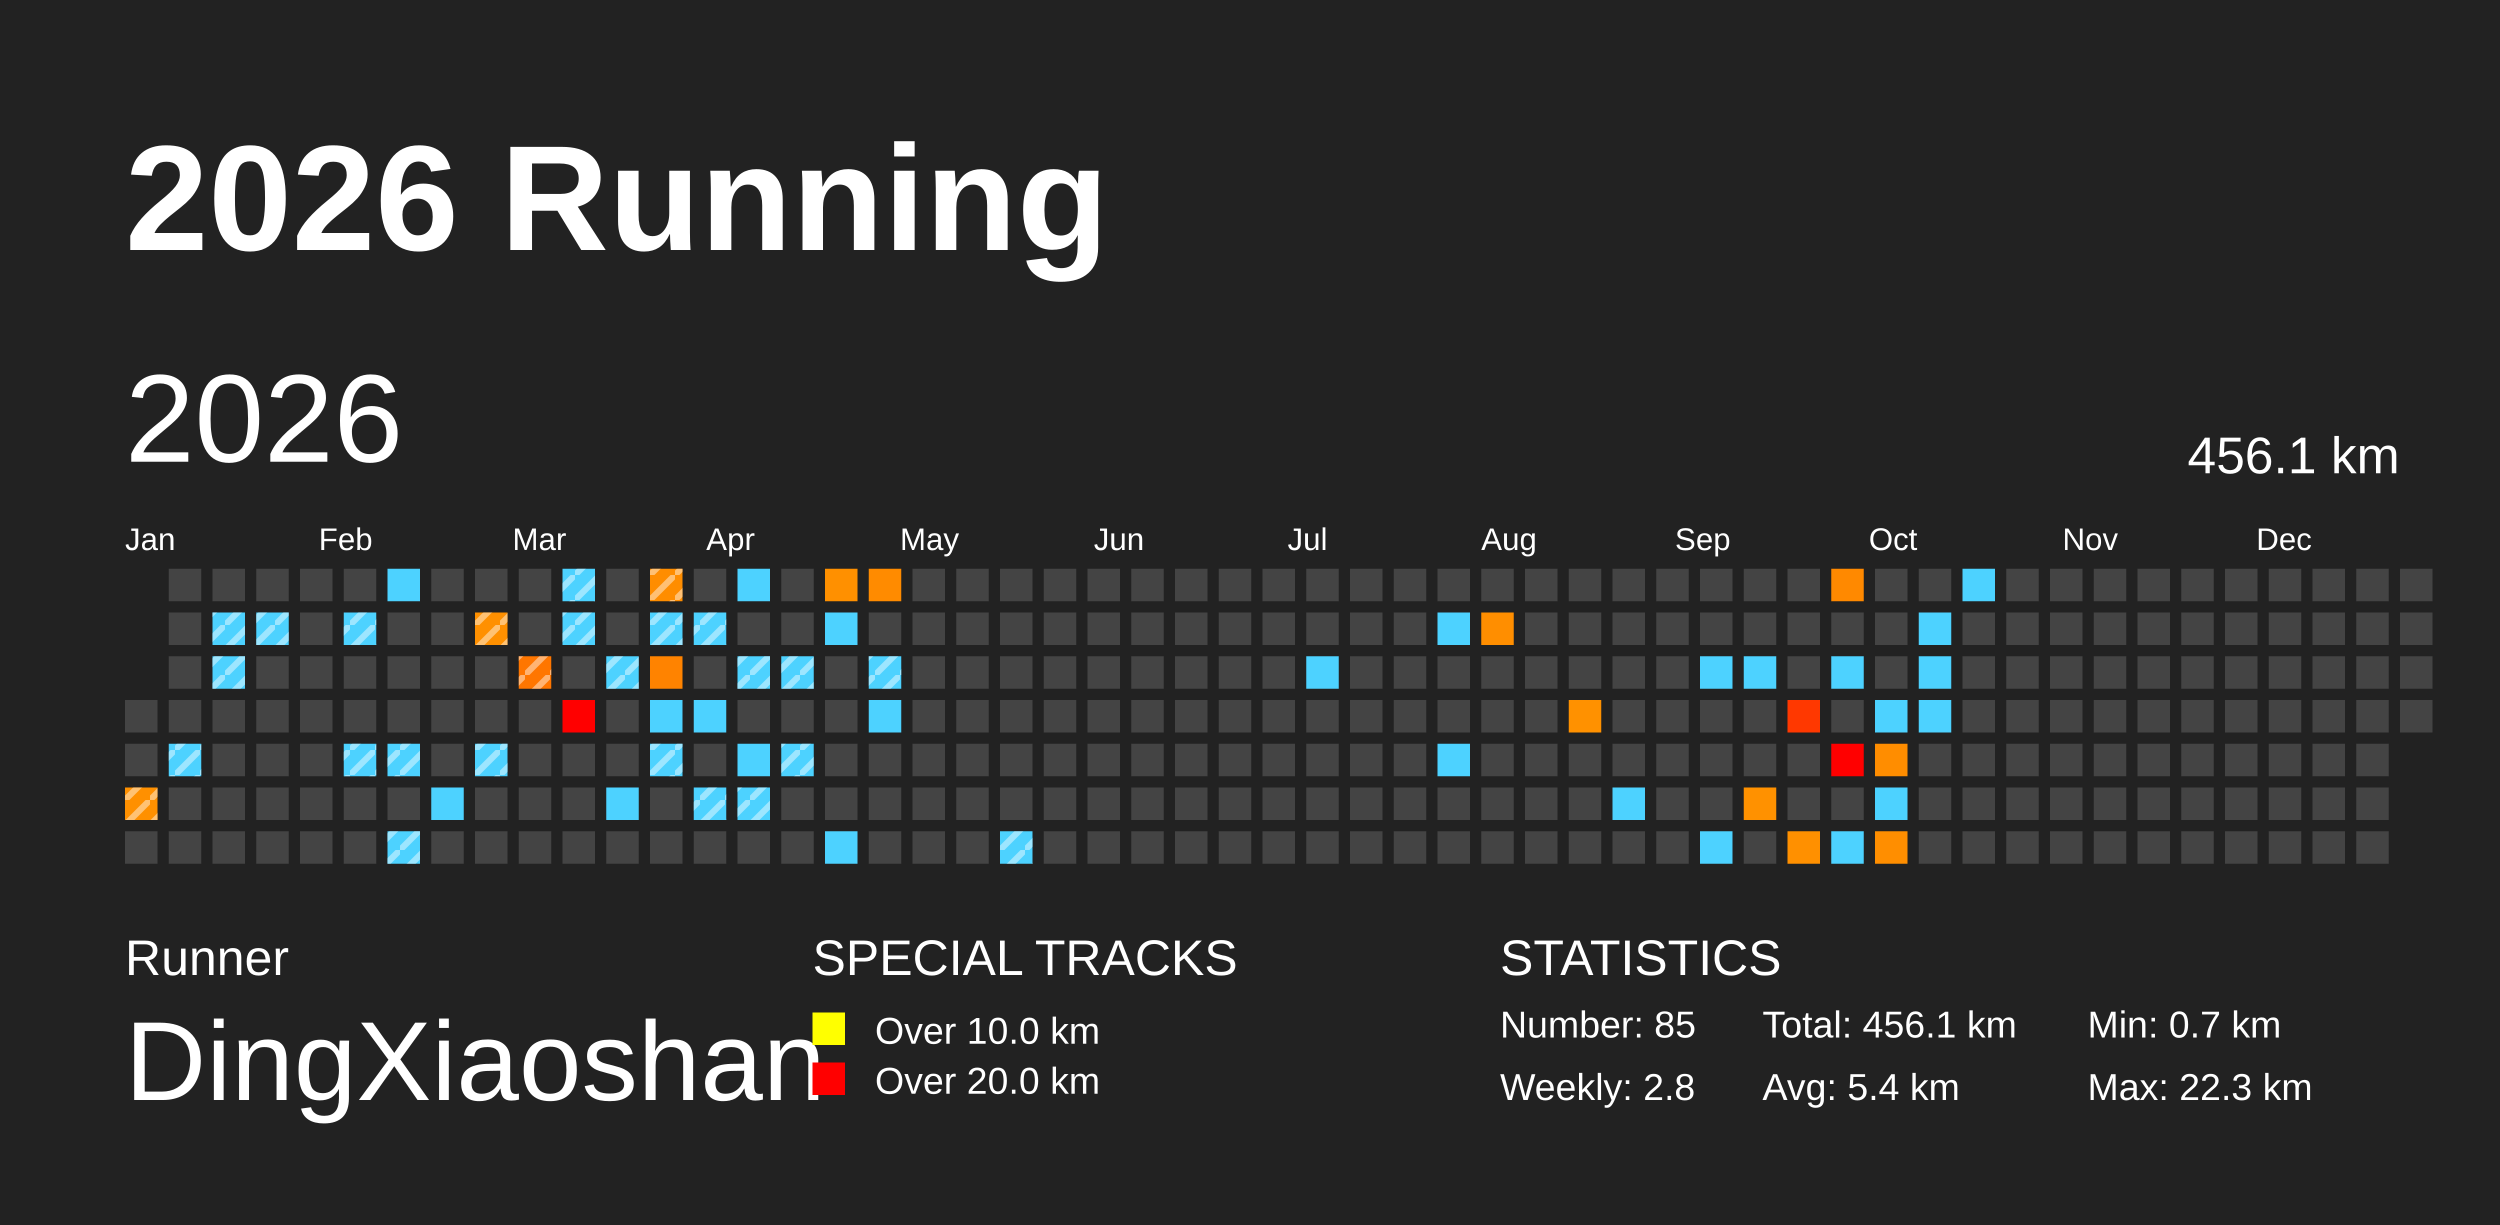
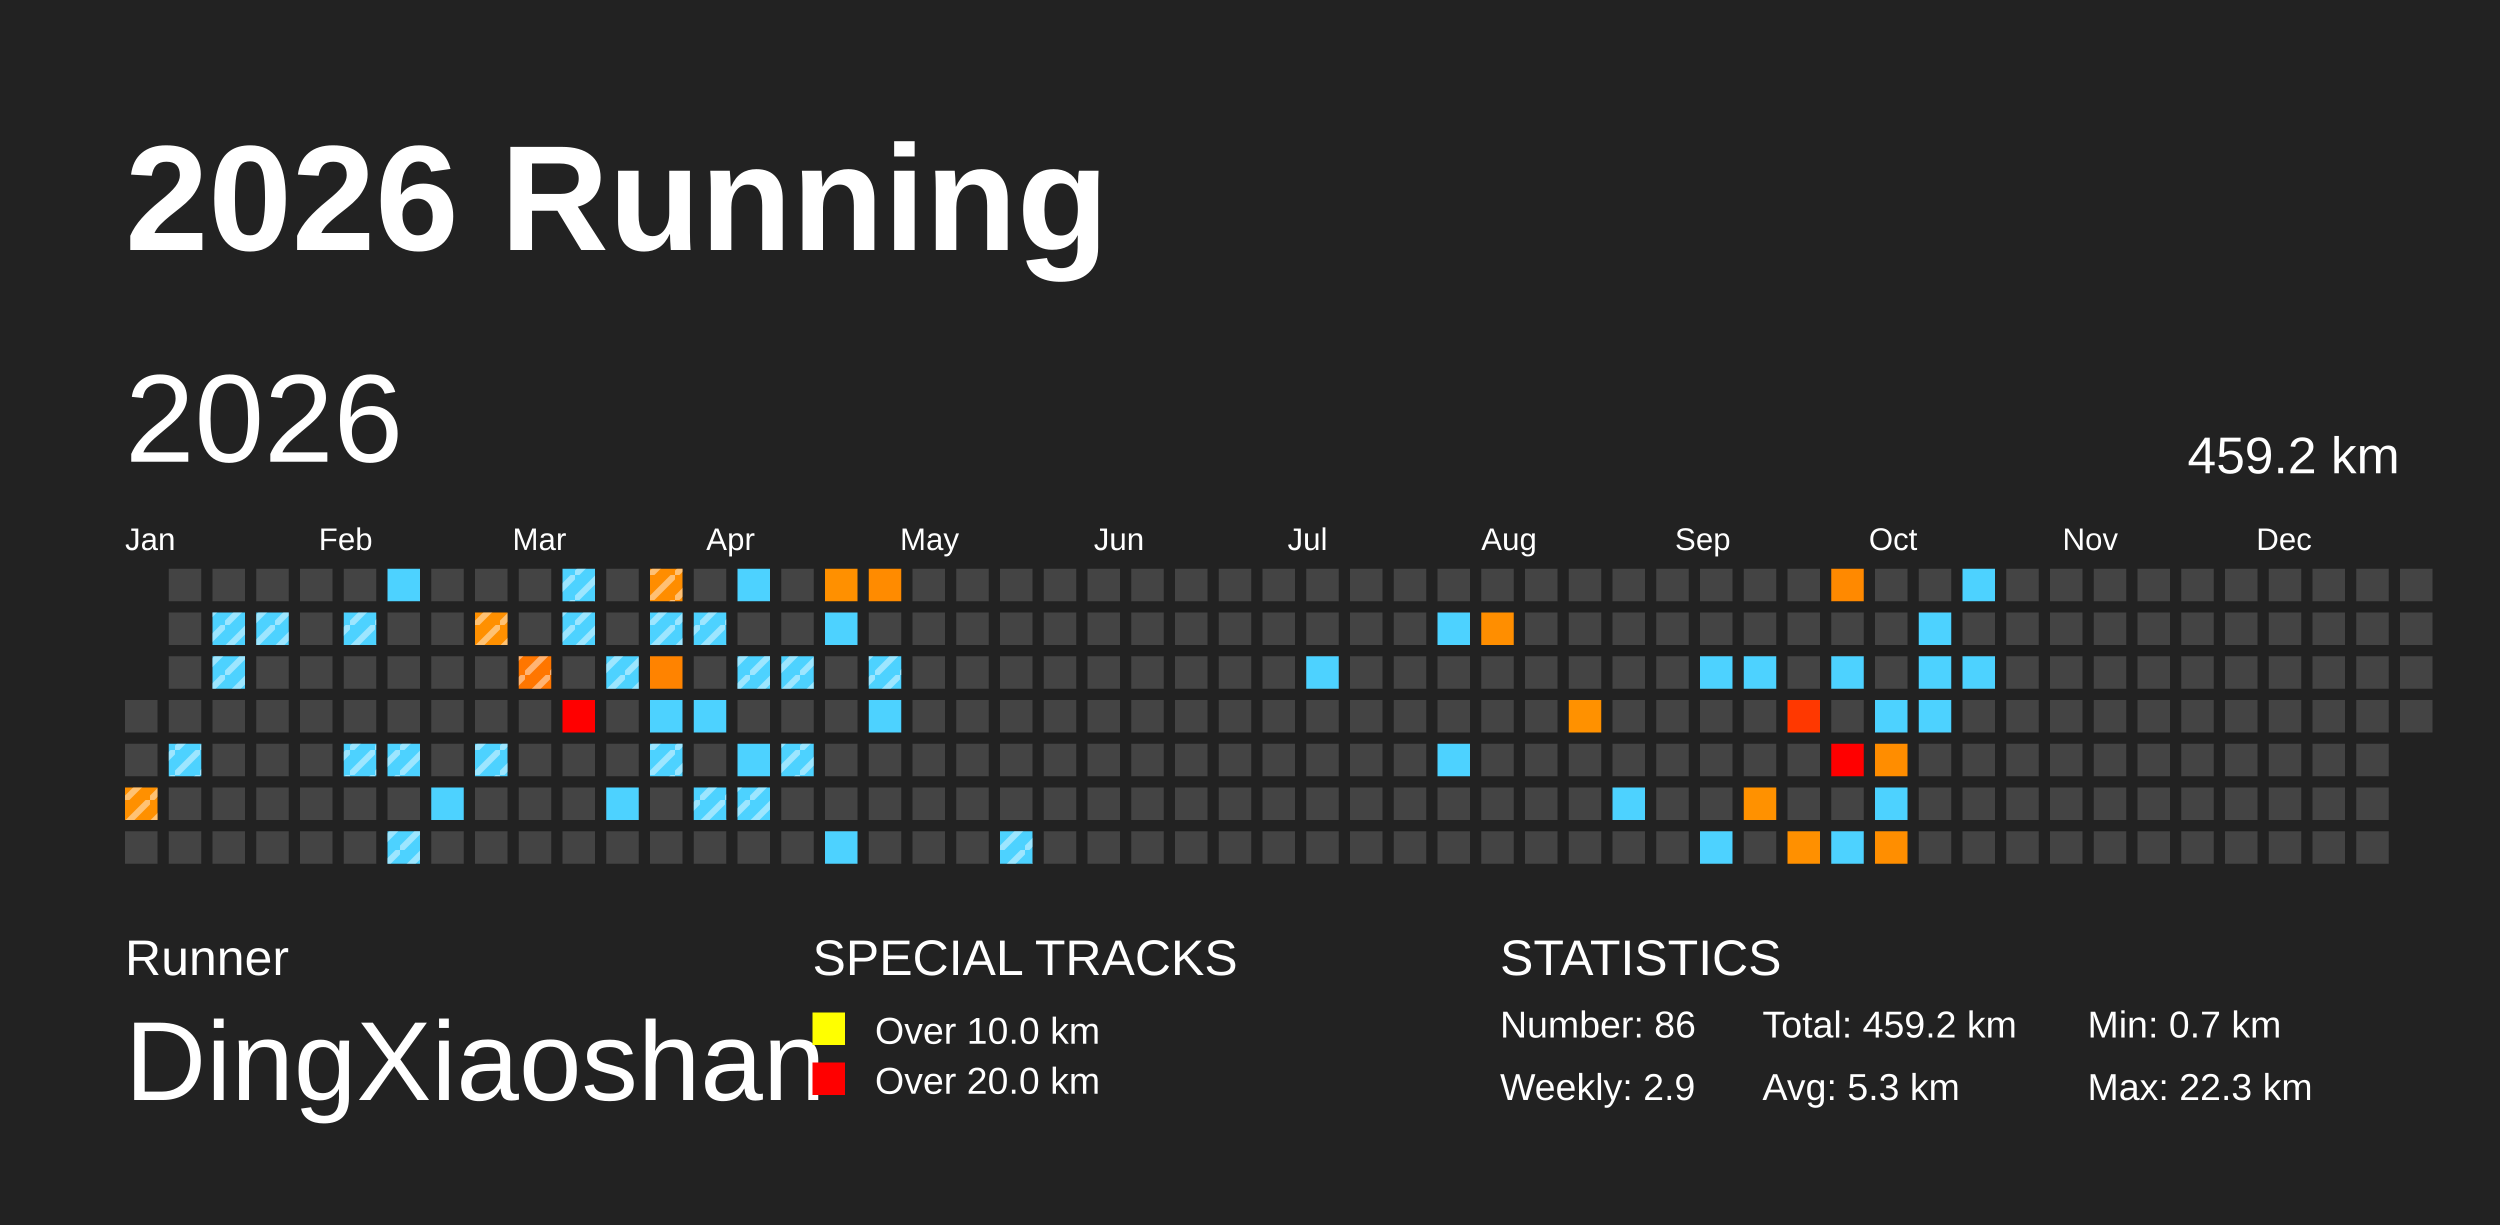
<svg xmlns="http://www.w3.org/2000/svg" baseProfile="full" height="98mm" version="1.1" viewBox="0,0,200,98" width="200mm">
  <defs>
    <pattern height="2" id="indoor-stripe" patternUnits="userSpaceOnUse" width="2">
      <line stroke="white" stroke-opacity="0.45" stroke-width="0.5" x1="0" x2="2" y1="2" y2="0" />
    </pattern>
  </defs>
  <rect fill="#222222" height="98" width="200" x="0" y="0" />
  <text fill="#FFFFFF" style="font-size:12px; font-family:Arial; font-weight:bold;" x="10" y="20">2026 Running</text>
  <text fill="#FFFFFF" style="font-size:4px; font-family:Arial" x="10" y="78">Runner</text>
  <text fill="#FFFFFF" style="font-size:9px; font-family:Arial" x="10" y="88">DingXiaoshan</text>
  <text fill="#FFFFFF" style="font-size:4px; font-family:Arial" x="65" y="78">SPECIAL TRACKS</text>
  <rect fill="yellow" height="2.6" width="2.6" x="65" y="81" />
  <text fill="#FFFFFF" style="font-size:3px; font-family:Arial" x="70" y="83.5">Over 10.0 km</text>
  <rect fill="red" height="2.6" width="2.6" x="65" y="85" />
  <text fill="#FFFFFF" style="font-size:3px; font-family:Arial" x="70" y="87.5">Over 20.0 km</text>
  <text fill="#FFFFFF" style="font-size:4px; font-family:Arial" x="120" y="78">STATISTICS</text>
-   <text fill="#FFFFFF" style="font-size:3px; font-family:Arial" x="120" y="83">Number: 85</text>
-   <text fill="#FFFFFF" style="font-size:3px; font-family:Arial" x="120" y="88">Weekly: 2.8</text>
-   <text fill="#FFFFFF" style="font-size:3px; font-family:Arial" x="141" y="83">Total: 456.1 km</text>
-   <text fill="#FFFFFF" style="font-size:3px; font-family:Arial" x="141" y="88">Avg: 5.4 km</text>
+   <text fill="#FFFFFF" style="font-size:3px; font-family:Arial" x="120" y="83">Number: 86</text>
+   <text fill="#FFFFFF" style="font-size:3px; font-family:Arial" x="120" y="88">Weekly: 2.9</text>
+   <text fill="#FFFFFF" style="font-size:3px; font-family:Arial" x="141" y="83">Total: 459.2 km</text>
+   <text fill="#FFFFFF" style="font-size:3px; font-family:Arial" x="141" y="88">Avg: 5.3 km</text>
  <text fill="#FFFFFF" style="font-size:3px; font-family:Arial" x="167" y="83">Min: 0.7 km</text>
  <text fill="#FFFFFF" style="font-size:3px; font-family:Arial" x="167" y="88">Max: 22.3 km</text>
  <text dominant-baseline="hanging" fill="#FFFFFF" style="font-size:10.0px; font-family:Arial;" x="10" y="30">2026</text>
-   <text dominant-baseline="hanging" fill="#FFFFFF" style="font-size:4.125px; font-family:Arial;" x="175" y="35">456.1 km</text>
+   <text dominant-baseline="hanging" fill="#FFFFFF" style="font-size:4.125px; font-family:Arial;" x="175" y="35">459.2 km</text>
  <text fill="#FFFFFF" style="font-size:2.5px; font-family:Arial" x="10.0" y="44">Jan</text>
  <text fill="#FFFFFF" style="font-size:2.5px; font-family:Arial" x="25.5" y="44">Feb</text>
  <text fill="#FFFFFF" style="font-size:2.5px; font-family:Arial" x="41.0" y="44">Mar</text>
  <text fill="#FFFFFF" style="font-size:2.5px; font-family:Arial" x="56.5" y="44">Apr</text>
  <text fill="#FFFFFF" style="font-size:2.5px; font-family:Arial" x="72.0" y="44">May</text>
  <text fill="#FFFFFF" style="font-size:2.5px; font-family:Arial" x="87.5" y="44">Jun</text>
  <text fill="#FFFFFF" style="font-size:2.5px; font-family:Arial" x="103.0" y="44">Jul</text>
  <text fill="#FFFFFF" style="font-size:2.5px; font-family:Arial" x="118.5" y="44">Aug</text>
  <text fill="#FFFFFF" style="font-size:2.5px; font-family:Arial" x="134.0" y="44">Sep</text>
  <text fill="#FFFFFF" style="font-size:2.5px; font-family:Arial" x="149.5" y="44">Oct</text>
  <text fill="#FFFFFF" style="font-size:2.5px; font-family:Arial" x="165.0" y="44">Nov</text>
  <text fill="#FFFFFF" style="font-size:2.5px; font-family:Arial" x="180.5" y="44">Dec</text>
  <rect fill="#444444" height="2.6" width="2.6" x="10.0" y="56.0" />
  <rect fill="#444444" height="2.6" width="2.6" x="10.0" y="59.5" />
  <rect fill="#ff9000" height="2.6" width="2.6" x="10.0" y="63.0" />
  <rect fill="url(#indoor-stripe)" height="2.6" style="pointer-events: none;" width="2.6" x="10.0" y="63.0" />
  <rect fill="#444444" height="2.6" width="2.6" x="10.0" y="66.5" />
  <rect fill="#444444" height="2.6" width="2.6" x="13.5" y="45.5" />
  <rect fill="#444444" height="2.6" width="2.6" x="13.5" y="49.0" />
  <rect fill="#444444" height="2.6" width="2.6" x="13.5" y="52.5" />
  <rect fill="#444444" height="2.6" width="2.6" x="13.5" y="56.0" />
  <rect fill="#4dd2ff" height="2.6" width="2.6" x="13.5" y="59.5" />
  <rect fill="url(#indoor-stripe)" height="2.6" style="pointer-events: none;" width="2.6" x="13.5" y="59.5" />
  <rect fill="#444444" height="2.6" width="2.6" x="13.5" y="63.0" />
  <rect fill="#444444" height="2.6" width="2.6" x="13.5" y="66.5" />
  <rect fill="#444444" height="2.6" width="2.6" x="17.0" y="45.5" />
  <rect fill="#4dd2ff" height="2.6" width="2.6" x="17.0" y="49.0" />
  <rect fill="url(#indoor-stripe)" height="2.6" style="pointer-events: none;" width="2.6" x="17.0" y="49.0" />
  <rect fill="#4dd2ff" height="2.6" width="2.6" x="17.0" y="52.5" />
  <rect fill="url(#indoor-stripe)" height="2.6" style="pointer-events: none;" width="2.6" x="17.0" y="52.5" />
  <rect fill="#444444" height="2.6" width="2.6" x="17.0" y="56.0" />
  <rect fill="#444444" height="2.6" width="2.6" x="17.0" y="59.5" />
  <rect fill="#444444" height="2.6" width="2.6" x="17.0" y="63.0" />
  <rect fill="#444444" height="2.6" width="2.6" x="17.0" y="66.5" />
  <rect fill="#444444" height="2.6" width="2.6" x="20.5" y="45.5" />
  <rect fill="#4dd2ff" height="2.6" width="2.6" x="20.5" y="49.0" />
  <rect fill="url(#indoor-stripe)" height="2.6" style="pointer-events: none;" width="2.6" x="20.5" y="49.0" />
  <rect fill="#444444" height="2.6" width="2.6" x="20.5" y="52.5" />
  <rect fill="#444444" height="2.6" width="2.6" x="20.5" y="56.0" />
  <rect fill="#444444" height="2.6" width="2.6" x="20.5" y="59.5" />
  <rect fill="#444444" height="2.6" width="2.6" x="20.5" y="63.0" />
  <rect fill="#444444" height="2.6" width="2.6" x="20.5" y="66.5" />
  <rect fill="#444444" height="2.6" width="2.6" x="24.0" y="45.5" />
  <rect fill="#444444" height="2.6" width="2.6" x="24.0" y="49.0" />
  <rect fill="#444444" height="2.6" width="2.6" x="24.0" y="52.5" />
  <rect fill="#444444" height="2.6" width="2.6" x="24.0" y="56.0" />
  <rect fill="#444444" height="2.6" width="2.6" x="24.0" y="59.5" />
  <rect fill="#444444" height="2.6" width="2.6" x="24.0" y="63.0" />
  <rect fill="#444444" height="2.6" width="2.6" x="24.0" y="66.5" />
  <rect fill="#444444" height="2.6" width="2.6" x="27.5" y="45.5" />
  <rect fill="#4dd2ff" height="2.6" width="2.6" x="27.5" y="49.0" />
  <rect fill="url(#indoor-stripe)" height="2.6" style="pointer-events: none;" width="2.6" x="27.5" y="49.0" />
  <rect fill="#444444" height="2.6" width="2.6" x="27.5" y="52.5" />
  <rect fill="#444444" height="2.6" width="2.6" x="27.5" y="56.0" />
  <rect fill="#4dd2ff" height="2.6" width="2.6" x="27.5" y="59.5" />
  <rect fill="url(#indoor-stripe)" height="2.6" style="pointer-events: none;" width="2.6" x="27.5" y="59.5" />
  <rect fill="#444444" height="2.6" width="2.6" x="27.5" y="63.0" />
  <rect fill="#444444" height="2.6" width="2.6" x="27.5" y="66.5" />
  <rect fill="#4dd2ff" height="2.6" width="2.6" x="31.0" y="45.5" />
  <rect fill="#444444" height="2.6" width="2.6" x="31.0" y="49.0" />
  <rect fill="#444444" height="2.6" width="2.6" x="31.0" y="52.5" />
  <rect fill="#444444" height="2.6" width="2.6" x="31.0" y="56.0" />
  <rect fill="#4dd2ff" height="2.6" width="2.6" x="31.0" y="59.5" />
  <rect fill="url(#indoor-stripe)" height="2.6" style="pointer-events: none;" width="2.6" x="31.0" y="59.5" />
  <rect fill="#444444" height="2.6" width="2.6" x="31.0" y="63.0" />
  <rect fill="#4dd2ff" height="2.6" width="2.6" x="31.0" y="66.5" />
  <rect fill="url(#indoor-stripe)" height="2.6" style="pointer-events: none;" width="2.6" x="31.0" y="66.5" />
  <rect fill="#444444" height="2.6" width="2.6" x="34.5" y="45.5" />
  <rect fill="#444444" height="2.6" width="2.6" x="34.5" y="49.0" />
  <rect fill="#444444" height="2.6" width="2.6" x="34.5" y="52.5" />
  <rect fill="#444444" height="2.6" width="2.6" x="34.5" y="56.0" />
  <rect fill="#444444" height="2.6" width="2.6" x="34.5" y="59.5" />
  <rect fill="#4dd2ff" height="2.6" width="2.6" x="34.5" y="63.0" />
  <rect fill="#444444" height="2.6" width="2.6" x="34.5" y="66.5" />
  <rect fill="#444444" height="2.6" width="2.6" x="38.0" y="45.5" />
  <rect fill="#ff9000" height="2.6" width="2.6" x="38.0" y="49.0" />
  <rect fill="url(#indoor-stripe)" height="2.6" style="pointer-events: none;" width="2.6" x="38.0" y="49.0" />
  <rect fill="#444444" height="2.6" width="2.6" x="38.0" y="52.5" />
  <rect fill="#444444" height="2.6" width="2.6" x="38.0" y="56.0" />
  <rect fill="#4dd2ff" height="2.6" width="2.6" x="38.0" y="59.5" />
  <rect fill="url(#indoor-stripe)" height="2.6" style="pointer-events: none;" width="2.6" x="38.0" y="59.5" />
  <rect fill="#444444" height="2.6" width="2.6" x="38.0" y="63.0" />
  <rect fill="#444444" height="2.6" width="2.6" x="38.0" y="66.5" />
  <rect fill="#444444" height="2.6" width="2.6" x="41.5" y="45.5" />
  <rect fill="#444444" height="2.6" width="2.6" x="41.5" y="49.0" />
  <rect fill="#ff7600" height="2.6" width="2.6" x="41.5" y="52.5" />
  <rect fill="url(#indoor-stripe)" height="2.6" style="pointer-events: none;" width="2.6" x="41.5" y="52.5" />
  <rect fill="#444444" height="2.6" width="2.6" x="41.5" y="56.0" />
  <rect fill="#444444" height="2.6" width="2.6" x="41.5" y="59.5" />
  <rect fill="#444444" height="2.6" width="2.6" x="41.5" y="63.0" />
  <rect fill="#444444" height="2.6" width="2.6" x="41.5" y="66.5" />
  <rect fill="#4dd2ff" height="2.6" width="2.6" x="45.0" y="45.5" />
  <rect fill="url(#indoor-stripe)" height="2.6" style="pointer-events: none;" width="2.6" x="45.0" y="45.5" />
  <rect fill="#4dd2ff" height="2.6" width="2.6" x="45.0" y="49.0" />
  <rect fill="url(#indoor-stripe)" height="2.6" style="pointer-events: none;" width="2.6" x="45.0" y="49.0" />
  <rect fill="#444444" height="2.6" width="2.6" x="45.0" y="52.5" />
  <rect fill="red" height="2.6" width="2.6" x="45.0" y="56.0" />
  <rect fill="#444444" height="2.6" width="2.6" x="45.0" y="59.5" />
  <rect fill="#444444" height="2.6" width="2.6" x="45.0" y="63.0" />
  <rect fill="#444444" height="2.6" width="2.6" x="45.0" y="66.5" />
  <rect fill="#444444" height="2.6" width="2.6" x="48.5" y="45.5" />
  <rect fill="#444444" height="2.6" width="2.6" x="48.5" y="49.0" />
  <rect fill="#4dd2ff" height="2.6" width="2.6" x="48.5" y="52.5" />
  <rect fill="url(#indoor-stripe)" height="2.6" style="pointer-events: none;" width="2.6" x="48.5" y="52.5" />
  <rect fill="#444444" height="2.6" width="2.6" x="48.5" y="56.0" />
  <rect fill="#444444" height="2.6" width="2.6" x="48.5" y="59.5" />
  <rect fill="#4dd2ff" height="2.6" width="2.6" x="48.5" y="63.0" />
  <rect fill="#444444" height="2.6" width="2.6" x="48.5" y="66.5" />
  <rect fill="#ff8d00" height="2.6" width="2.6" x="52.0" y="45.5" />
  <rect fill="url(#indoor-stripe)" height="2.6" style="pointer-events: none;" width="2.6" x="52.0" y="45.5" />
  <rect fill="#4dd2ff" height="2.6" width="2.6" x="52.0" y="49.0" />
  <rect fill="url(#indoor-stripe)" height="2.6" style="pointer-events: none;" width="2.6" x="52.0" y="49.0" />
  <rect fill="#ff8300" height="2.6" width="2.6" x="52.0" y="52.5" />
  <rect fill="#4dd2ff" height="2.6" width="2.6" x="52.0" y="56.0" />
  <rect fill="#4dd2ff" height="2.6" width="2.6" x="52.0" y="59.5" />
  <rect fill="url(#indoor-stripe)" height="2.6" style="pointer-events: none;" width="2.6" x="52.0" y="59.5" />
  <rect fill="#444444" height="2.6" width="2.6" x="52.0" y="63.0" />
  <rect fill="#444444" height="2.6" width="2.6" x="52.0" y="66.5" />
  <rect fill="#444444" height="2.6" width="2.6" x="55.5" y="45.5" />
  <rect fill="#4dd2ff" height="2.6" width="2.6" x="55.5" y="49.0" />
  <rect fill="url(#indoor-stripe)" height="2.6" style="pointer-events: none;" width="2.6" x="55.5" y="49.0" />
  <rect fill="#444444" height="2.6" width="2.6" x="55.5" y="52.5" />
  <rect fill="#4dd2ff" height="2.6" width="2.6" x="55.5" y="56.0" />
  <rect fill="#444444" height="2.6" width="2.6" x="55.5" y="59.5" />
  <rect fill="#4dd2ff" height="2.6" width="2.6" x="55.5" y="63.0" />
  <rect fill="url(#indoor-stripe)" height="2.6" style="pointer-events: none;" width="2.6" x="55.5" y="63.0" />
  <rect fill="#444444" height="2.6" width="2.6" x="55.5" y="66.5" />
  <rect fill="#4dd2ff" height="2.6" width="2.6" x="59.0" y="45.5" />
  <rect fill="#444444" height="2.6" width="2.6" x="59.0" y="49.0" />
  <rect fill="#4dd2ff" height="2.6" width="2.6" x="59.0" y="52.5" />
  <rect fill="url(#indoor-stripe)" height="2.6" style="pointer-events: none;" width="2.6" x="59.0" y="52.5" />
  <rect fill="#444444" height="2.6" width="2.6" x="59.0" y="56.0" />
  <rect fill="#4dd2ff" height="2.6" width="2.6" x="59.0" y="59.5" />
  <rect fill="#4dd2ff" height="2.6" width="2.6" x="59.0" y="63.0" />
  <rect fill="url(#indoor-stripe)" height="2.6" style="pointer-events: none;" width="2.6" x="59.0" y="63.0" />
  <rect fill="#444444" height="2.6" width="2.6" x="59.0" y="66.5" />
  <rect fill="#444444" height="2.6" width="2.6" x="62.5" y="45.5" />
  <rect fill="#444444" height="2.6" width="2.6" x="62.5" y="49.0" />
  <rect fill="#4dd2ff" height="2.6" width="2.6" x="62.5" y="52.5" />
  <rect fill="url(#indoor-stripe)" height="2.6" style="pointer-events: none;" width="2.6" x="62.5" y="52.5" />
  <rect fill="#444444" height="2.6" width="2.6" x="62.5" y="56.0" />
  <rect fill="#4dd2ff" height="2.6" width="2.6" x="62.5" y="59.5" />
  <rect fill="url(#indoor-stripe)" height="2.6" style="pointer-events: none;" width="2.6" x="62.5" y="59.5" />
  <rect fill="#444444" height="2.6" width="2.6" x="62.5" y="63.0" />
  <rect fill="#444444" height="2.6" width="2.6" x="62.5" y="66.5" />
  <rect fill="#ff9000" height="2.6" width="2.6" x="66.0" y="45.5" />
  <rect fill="#4dd2ff" height="2.6" width="2.6" x="66.0" y="49.0" />
  <rect fill="#444444" height="2.6" width="2.6" x="66.0" y="52.5" />
  <rect fill="#444444" height="2.6" width="2.6" x="66.0" y="56.0" />
  <rect fill="#444444" height="2.6" width="2.6" x="66.0" y="59.5" />
  <rect fill="#444444" height="2.6" width="2.6" x="66.0" y="63.0" />
  <rect fill="#4dd2ff" height="2.6" width="2.6" x="66.0" y="66.5" />
  <rect fill="#ff8b00" height="2.6" width="2.6" x="69.5" y="45.5" />
  <rect fill="#444444" height="2.6" width="2.6" x="69.5" y="49.0" />
  <rect fill="#4dd2ff" height="2.6" width="2.6" x="69.5" y="52.5" />
  <rect fill="url(#indoor-stripe)" height="2.6" style="pointer-events: none;" width="2.6" x="69.5" y="52.5" />
  <rect fill="#4dd2ff" height="2.6" width="2.6" x="69.5" y="56.0" />
  <rect fill="#444444" height="2.6" width="2.6" x="69.5" y="59.5" />
  <rect fill="#444444" height="2.6" width="2.6" x="69.5" y="63.0" />
  <rect fill="#444444" height="2.6" width="2.6" x="69.5" y="66.5" />
  <rect fill="#444444" height="2.6" width="2.6" x="73.0" y="45.5" />
  <rect fill="#444444" height="2.6" width="2.6" x="73.0" y="49.0" />
  <rect fill="#444444" height="2.6" width="2.6" x="73.0" y="52.5" />
  <rect fill="#444444" height="2.6" width="2.6" x="73.0" y="56.0" />
  <rect fill="#444444" height="2.6" width="2.6" x="73.0" y="59.5" />
  <rect fill="#444444" height="2.6" width="2.6" x="73.0" y="63.0" />
  <rect fill="#444444" height="2.6" width="2.6" x="73.0" y="66.5" />
  <rect fill="#444444" height="2.6" width="2.6" x="76.5" y="45.5" />
  <rect fill="#444444" height="2.6" width="2.6" x="76.5" y="49.0" />
  <rect fill="#444444" height="2.6" width="2.6" x="76.5" y="52.5" />
  <rect fill="#444444" height="2.6" width="2.6" x="76.5" y="56.0" />
  <rect fill="#444444" height="2.6" width="2.6" x="76.5" y="59.5" />
  <rect fill="#444444" height="2.6" width="2.6" x="76.5" y="63.0" />
  <rect fill="#444444" height="2.6" width="2.6" x="76.5" y="66.5" />
  <rect fill="#444444" height="2.6" width="2.6" x="80.0" y="45.5" />
  <rect fill="#444444" height="2.6" width="2.6" x="80.0" y="49.0" />
  <rect fill="#444444" height="2.6" width="2.6" x="80.0" y="52.5" />
  <rect fill="#444444" height="2.6" width="2.6" x="80.0" y="56.0" />
  <rect fill="#444444" height="2.6" width="2.6" x="80.0" y="59.5" />
  <rect fill="#444444" height="2.6" width="2.6" x="80.0" y="63.0" />
  <rect fill="#4dd2ff" height="2.6" width="2.6" x="80.0" y="66.5" />
  <rect fill="url(#indoor-stripe)" height="2.6" style="pointer-events: none;" width="2.6" x="80.0" y="66.5" />
  <rect fill="#444444" height="2.6" width="2.6" x="83.5" y="45.5" />
  <rect fill="#444444" height="2.6" width="2.6" x="83.5" y="49.0" />
  <rect fill="#444444" height="2.6" width="2.6" x="83.5" y="52.5" />
  <rect fill="#444444" height="2.6" width="2.6" x="83.5" y="56.0" />
  <rect fill="#444444" height="2.6" width="2.6" x="83.5" y="59.5" />
  <rect fill="#444444" height="2.6" width="2.6" x="83.5" y="63.0" />
  <rect fill="#444444" height="2.6" width="2.6" x="83.5" y="66.5" />
  <rect fill="#444444" height="2.6" width="2.6" x="87.0" y="45.5" />
  <rect fill="#444444" height="2.6" width="2.6" x="87.0" y="49.0" />
  <rect fill="#444444" height="2.6" width="2.6" x="87.0" y="52.5" />
  <rect fill="#444444" height="2.6" width="2.6" x="87.0" y="56.0" />
  <rect fill="#444444" height="2.6" width="2.6" x="87.0" y="59.5" />
  <rect fill="#444444" height="2.6" width="2.6" x="87.0" y="63.0" />
  <rect fill="#444444" height="2.6" width="2.6" x="87.0" y="66.5" />
  <rect fill="#444444" height="2.6" width="2.6" x="90.5" y="45.5" />
  <rect fill="#444444" height="2.6" width="2.6" x="90.5" y="49.0" />
  <rect fill="#444444" height="2.6" width="2.6" x="90.5" y="52.5" />
  <rect fill="#444444" height="2.6" width="2.6" x="90.5" y="56.0" />
  <rect fill="#444444" height="2.6" width="2.6" x="90.5" y="59.5" />
  <rect fill="#444444" height="2.6" width="2.6" x="90.5" y="63.0" />
  <rect fill="#444444" height="2.6" width="2.6" x="90.5" y="66.5" />
  <rect fill="#444444" height="2.6" width="2.6" x="94.0" y="45.5" />
  <rect fill="#444444" height="2.6" width="2.6" x="94.0" y="49.0" />
  <rect fill="#444444" height="2.6" width="2.6" x="94.0" y="52.5" />
  <rect fill="#444444" height="2.6" width="2.6" x="94.0" y="56.0" />
  <rect fill="#444444" height="2.6" width="2.6" x="94.0" y="59.5" />
  <rect fill="#444444" height="2.6" width="2.6" x="94.0" y="63.0" />
  <rect fill="#444444" height="2.6" width="2.6" x="94.0" y="66.5" />
  <rect fill="#444444" height="2.6" width="2.6" x="97.5" y="45.5" />
  <rect fill="#444444" height="2.6" width="2.6" x="97.5" y="49.0" />
  <rect fill="#444444" height="2.6" width="2.6" x="97.5" y="52.5" />
  <rect fill="#444444" height="2.6" width="2.6" x="97.5" y="56.0" />
  <rect fill="#444444" height="2.6" width="2.6" x="97.5" y="59.5" />
  <rect fill="#444444" height="2.6" width="2.6" x="97.5" y="63.0" />
  <rect fill="#444444" height="2.6" width="2.6" x="97.5" y="66.5" />
  <rect fill="#444444" height="2.6" width="2.6" x="101.0" y="45.5" />
  <rect fill="#444444" height="2.6" width="2.6" x="101.0" y="49.0" />
  <rect fill="#444444" height="2.6" width="2.6" x="101.0" y="52.5" />
  <rect fill="#444444" height="2.6" width="2.6" x="101.0" y="56.0" />
  <rect fill="#444444" height="2.6" width="2.6" x="101.0" y="59.5" />
  <rect fill="#444444" height="2.6" width="2.6" x="101.0" y="63.0" />
  <rect fill="#444444" height="2.6" width="2.6" x="101.0" y="66.5" />
  <rect fill="#444444" height="2.6" width="2.6" x="104.5" y="45.5" />
  <rect fill="#444444" height="2.6" width="2.6" x="104.5" y="49.0" />
  <rect fill="#4dd2ff" height="2.6" width="2.6" x="104.5" y="52.5" />
  <rect fill="#444444" height="2.6" width="2.6" x="104.5" y="56.0" />
  <rect fill="#444444" height="2.6" width="2.6" x="104.5" y="59.5" />
  <rect fill="#444444" height="2.6" width="2.6" x="104.5" y="63.0" />
  <rect fill="#444444" height="2.6" width="2.6" x="104.5" y="66.5" />
  <rect fill="#444444" height="2.6" width="2.6" x="108.0" y="45.5" />
  <rect fill="#444444" height="2.6" width="2.6" x="108.0" y="49.0" />
  <rect fill="#444444" height="2.6" width="2.6" x="108.0" y="52.5" />
  <rect fill="#444444" height="2.6" width="2.6" x="108.0" y="56.0" />
  <rect fill="#444444" height="2.6" width="2.6" x="108.0" y="59.5" />
  <rect fill="#444444" height="2.6" width="2.6" x="108.0" y="63.0" />
  <rect fill="#444444" height="2.6" width="2.6" x="108.0" y="66.5" />
  <rect fill="#444444" height="2.6" width="2.6" x="111.5" y="45.5" />
  <rect fill="#444444" height="2.6" width="2.6" x="111.5" y="49.0" />
  <rect fill="#444444" height="2.6" width="2.6" x="111.5" y="52.5" />
  <rect fill="#444444" height="2.6" width="2.6" x="111.5" y="56.0" />
  <rect fill="#444444" height="2.6" width="2.6" x="111.5" y="59.5" />
  <rect fill="#444444" height="2.6" width="2.6" x="111.5" y="63.0" />
  <rect fill="#444444" height="2.6" width="2.6" x="111.5" y="66.5" />
  <rect fill="#444444" height="2.6" width="2.6" x="115.0" y="45.5" />
  <rect fill="#4dd2ff" height="2.6" width="2.6" x="115.0" y="49.0" />
  <rect fill="#444444" height="2.6" width="2.6" x="115.0" y="52.5" />
  <rect fill="#444444" height="2.6" width="2.6" x="115.0" y="56.0" />
  <rect fill="#4dd2ff" height="2.6" width="2.6" x="115.0" y="59.5" />
  <rect fill="#444444" height="2.6" width="2.6" x="115.0" y="63.0" />
  <rect fill="#444444" height="2.6" width="2.6" x="115.0" y="66.5" />
  <rect fill="#444444" height="2.6" width="2.6" x="118.5" y="45.5" />
  <rect fill="#ff8e00" height="2.6" width="2.6" x="118.5" y="49.0" />
  <rect fill="#444444" height="2.6" width="2.6" x="118.5" y="52.5" />
  <rect fill="#444444" height="2.6" width="2.6" x="118.5" y="56.0" />
  <rect fill="#444444" height="2.6" width="2.6" x="118.5" y="59.5" />
  <rect fill="#444444" height="2.6" width="2.6" x="118.5" y="63.0" />
  <rect fill="#444444" height="2.6" width="2.6" x="118.5" y="66.5" />
  <rect fill="#444444" height="2.6" width="2.6" x="122.0" y="45.5" />
  <rect fill="#444444" height="2.6" width="2.6" x="122.0" y="49.0" />
  <rect fill="#444444" height="2.6" width="2.6" x="122.0" y="52.5" />
  <rect fill="#444444" height="2.6" width="2.6" x="122.0" y="56.0" />
  <rect fill="#444444" height="2.6" width="2.6" x="122.0" y="59.5" />
  <rect fill="#444444" height="2.6" width="2.6" x="122.0" y="63.0" />
  <rect fill="#444444" height="2.6" width="2.6" x="122.0" y="66.5" />
  <rect fill="#444444" height="2.6" width="2.6" x="125.5" y="45.5" />
  <rect fill="#444444" height="2.6" width="2.6" x="125.5" y="49.0" />
  <rect fill="#444444" height="2.6" width="2.6" x="125.5" y="52.5" />
  <rect fill="#ff9100" height="2.6" width="2.6" x="125.5" y="56.0" />
  <rect fill="#444444" height="2.6" width="2.6" x="125.5" y="59.5" />
  <rect fill="#444444" height="2.6" width="2.6" x="125.5" y="63.0" />
  <rect fill="#444444" height="2.6" width="2.6" x="125.5" y="66.5" />
  <rect fill="#444444" height="2.6" width="2.6" x="129.0" y="45.5" />
  <rect fill="#444444" height="2.6" width="2.6" x="129.0" y="49.0" />
  <rect fill="#444444" height="2.6" width="2.6" x="129.0" y="52.5" />
  <rect fill="#444444" height="2.6" width="2.6" x="129.0" y="56.0" />
  <rect fill="#444444" height="2.6" width="2.6" x="129.0" y="59.5" />
  <rect fill="#4dd2ff" height="2.6" width="2.6" x="129.0" y="63.0" />
  <rect fill="#444444" height="2.6" width="2.6" x="129.0" y="66.5" />
  <rect fill="#444444" height="2.6" width="2.6" x="132.5" y="45.5" />
  <rect fill="#444444" height="2.6" width="2.6" x="132.5" y="49.0" />
  <rect fill="#444444" height="2.6" width="2.6" x="132.5" y="52.5" />
  <rect fill="#444444" height="2.6" width="2.6" x="132.5" y="56.0" />
  <rect fill="#444444" height="2.6" width="2.6" x="132.5" y="59.5" />
  <rect fill="#444444" height="2.6" width="2.6" x="132.5" y="63.0" />
  <rect fill="#444444" height="2.6" width="2.6" x="132.5" y="66.5" />
  <rect fill="#444444" height="2.6" width="2.6" x="136.0" y="45.5" />
  <rect fill="#444444" height="2.6" width="2.6" x="136.0" y="49.0" />
  <rect fill="#4dd2ff" height="2.6" width="2.6" x="136.0" y="52.5" />
  <rect fill="#444444" height="2.6" width="2.6" x="136.0" y="56.0" />
  <rect fill="#444444" height="2.6" width="2.6" x="136.0" y="59.5" />
  <rect fill="#444444" height="2.6" width="2.6" x="136.0" y="63.0" />
  <rect fill="#4dd2ff" height="2.6" width="2.6" x="136.0" y="66.5" />
  <rect fill="#444444" height="2.6" width="2.6" x="139.5" y="45.5" />
  <rect fill="#444444" height="2.6" width="2.6" x="139.5" y="49.0" />
  <rect fill="#4dd2ff" height="2.6" width="2.6" x="139.5" y="52.5" />
  <rect fill="#444444" height="2.6" width="2.6" x="139.5" y="56.0" />
  <rect fill="#444444" height="2.6" width="2.6" x="139.5" y="59.5" />
  <rect fill="#ff9100" height="2.6" width="2.6" x="139.5" y="63.0" />
  <rect fill="#444444" height="2.6" width="2.6" x="139.5" y="66.5" />
  <rect fill="#444444" height="2.6" width="2.6" x="143.0" y="45.5" />
  <rect fill="#444444" height="2.6" width="2.6" x="143.0" y="49.0" />
  <rect fill="#444444" height="2.6" width="2.6" x="143.0" y="52.5" />
  <rect fill="#ff3800" height="2.6" width="2.6" x="143.0" y="56.0" />
  <rect fill="#444444" height="2.6" width="2.6" x="143.0" y="59.5" />
  <rect fill="#444444" height="2.6" width="2.6" x="143.0" y="63.0" />
  <rect fill="#ff9000" height="2.6" width="2.6" x="143.0" y="66.5" />
  <rect fill="#ff8900" height="2.6" width="2.6" x="146.5" y="45.5" />
  <rect fill="#444444" height="2.6" width="2.6" x="146.5" y="49.0" />
  <rect fill="#4dd2ff" height="2.6" width="2.6" x="146.5" y="52.5" />
  <rect fill="#444444" height="2.6" width="2.6" x="146.5" y="56.0" />
  <rect fill="red" height="2.6" width="2.6" x="146.5" y="59.5" />
  <rect fill="#444444" height="2.6" width="2.6" x="146.5" y="63.0" />
  <rect fill="#4dd2ff" height="2.6" width="2.6" x="146.5" y="66.5" />
  <rect fill="#444444" height="2.6" width="2.6" x="150.0" y="45.5" />
  <rect fill="#444444" height="2.6" width="2.6" x="150.0" y="49.0" />
  <rect fill="#444444" height="2.6" width="2.6" x="150.0" y="52.5" />
  <rect fill="#4dd2ff" height="2.6" width="2.6" x="150.0" y="56.0" />
  <rect fill="#ff8d00" height="2.6" width="2.6" x="150.0" y="59.5" />
  <rect fill="#4dd2ff" height="2.6" width="2.6" x="150.0" y="63.0" />
  <rect fill="#ff8e00" height="2.6" width="2.6" x="150.0" y="66.5" />
  <rect fill="#444444" height="2.6" width="2.6" x="153.5" y="45.5" />
  <rect fill="#4dd2ff" height="2.6" width="2.6" x="153.5" y="49.0" />
  <rect fill="#4dd2ff" height="2.6" width="2.6" x="153.5" y="52.5" />
  <rect fill="#4dd2ff" height="2.6" width="2.6" x="153.5" y="56.0" />
  <rect fill="#444444" height="2.6" width="2.6" x="153.5" y="59.5" />
  <rect fill="#444444" height="2.6" width="2.6" x="153.5" y="63.0" />
  <rect fill="#444444" height="2.6" width="2.6" x="153.5" y="66.5" />
  <rect fill="#4dd2ff" height="2.6" width="2.6" x="157.0" y="45.5" />
  <rect fill="#444444" height="2.6" width="2.6" x="157.0" y="49.0" />
-   <rect fill="#444444" height="2.6" width="2.6" x="157.0" y="52.5" />
+   <rect fill="#4dd2ff" height="2.6" width="2.6" x="157.0" y="52.5" />
  <rect fill="#444444" height="2.6" width="2.6" x="157.0" y="56.0" />
  <rect fill="#444444" height="2.6" width="2.6" x="157.0" y="59.5" />
  <rect fill="#444444" height="2.6" width="2.6" x="157.0" y="63.0" />
  <rect fill="#444444" height="2.6" width="2.6" x="157.0" y="66.5" />
  <rect fill="#444444" height="2.6" width="2.6" x="160.5" y="45.5" />
  <rect fill="#444444" height="2.6" width="2.6" x="160.5" y="49.0" />
  <rect fill="#444444" height="2.6" width="2.6" x="160.5" y="52.5" />
  <rect fill="#444444" height="2.6" width="2.6" x="160.5" y="56.0" />
  <rect fill="#444444" height="2.6" width="2.6" x="160.5" y="59.5" />
  <rect fill="#444444" height="2.6" width="2.6" x="160.5" y="63.0" />
  <rect fill="#444444" height="2.6" width="2.6" x="160.5" y="66.5" />
  <rect fill="#444444" height="2.6" width="2.6" x="164.0" y="45.5" />
  <rect fill="#444444" height="2.6" width="2.6" x="164.0" y="49.0" />
  <rect fill="#444444" height="2.6" width="2.6" x="164.0" y="52.5" />
  <rect fill="#444444" height="2.6" width="2.6" x="164.0" y="56.0" />
  <rect fill="#444444" height="2.6" width="2.6" x="164.0" y="59.5" />
  <rect fill="#444444" height="2.6" width="2.6" x="164.0" y="63.0" />
  <rect fill="#444444" height="2.6" width="2.6" x="164.0" y="66.5" />
  <rect fill="#444444" height="2.6" width="2.6" x="167.5" y="45.5" />
  <rect fill="#444444" height="2.6" width="2.6" x="167.5" y="49.0" />
  <rect fill="#444444" height="2.6" width="2.6" x="167.5" y="52.5" />
  <rect fill="#444444" height="2.6" width="2.6" x="167.5" y="56.0" />
  <rect fill="#444444" height="2.6" width="2.6" x="167.5" y="59.5" />
  <rect fill="#444444" height="2.6" width="2.6" x="167.5" y="63.0" />
  <rect fill="#444444" height="2.6" width="2.6" x="167.5" y="66.5" />
  <rect fill="#444444" height="2.6" width="2.6" x="171.0" y="45.5" />
  <rect fill="#444444" height="2.6" width="2.6" x="171.0" y="49.0" />
  <rect fill="#444444" height="2.6" width="2.6" x="171.0" y="52.5" />
  <rect fill="#444444" height="2.6" width="2.6" x="171.0" y="56.0" />
  <rect fill="#444444" height="2.6" width="2.6" x="171.0" y="59.5" />
  <rect fill="#444444" height="2.6" width="2.6" x="171.0" y="63.0" />
  <rect fill="#444444" height="2.6" width="2.6" x="171.0" y="66.5" />
  <rect fill="#444444" height="2.6" width="2.6" x="174.5" y="45.5" />
  <rect fill="#444444" height="2.6" width="2.6" x="174.5" y="49.0" />
  <rect fill="#444444" height="2.6" width="2.6" x="174.5" y="52.5" />
  <rect fill="#444444" height="2.6" width="2.6" x="174.5" y="56.0" />
  <rect fill="#444444" height="2.6" width="2.6" x="174.5" y="59.5" />
  <rect fill="#444444" height="2.6" width="2.6" x="174.5" y="63.0" />
  <rect fill="#444444" height="2.6" width="2.6" x="174.5" y="66.5" />
  <rect fill="#444444" height="2.6" width="2.6" x="178.0" y="45.5" />
  <rect fill="#444444" height="2.6" width="2.6" x="178.0" y="49.0" />
  <rect fill="#444444" height="2.6" width="2.6" x="178.0" y="52.5" />
  <rect fill="#444444" height="2.6" width="2.6" x="178.0" y="56.0" />
  <rect fill="#444444" height="2.6" width="2.6" x="178.0" y="59.5" />
  <rect fill="#444444" height="2.6" width="2.6" x="178.0" y="63.0" />
  <rect fill="#444444" height="2.6" width="2.6" x="178.0" y="66.5" />
  <rect fill="#444444" height="2.6" width="2.6" x="181.5" y="45.5" />
  <rect fill="#444444" height="2.6" width="2.6" x="181.5" y="49.0" />
  <rect fill="#444444" height="2.6" width="2.6" x="181.5" y="52.5" />
  <rect fill="#444444" height="2.6" width="2.6" x="181.5" y="56.0" />
  <rect fill="#444444" height="2.6" width="2.6" x="181.5" y="59.5" />
  <rect fill="#444444" height="2.6" width="2.6" x="181.5" y="63.0" />
  <rect fill="#444444" height="2.6" width="2.6" x="181.5" y="66.5" />
  <rect fill="#444444" height="2.6" width="2.6" x="185.0" y="45.5" />
  <rect fill="#444444" height="2.6" width="2.6" x="185.0" y="49.0" />
  <rect fill="#444444" height="2.6" width="2.6" x="185.0" y="52.5" />
  <rect fill="#444444" height="2.6" width="2.6" x="185.0" y="56.0" />
  <rect fill="#444444" height="2.6" width="2.6" x="185.0" y="59.5" />
  <rect fill="#444444" height="2.6" width="2.6" x="185.0" y="63.0" />
  <rect fill="#444444" height="2.6" width="2.6" x="185.0" y="66.5" />
  <rect fill="#444444" height="2.6" width="2.6" x="188.5" y="45.5" />
  <rect fill="#444444" height="2.6" width="2.6" x="188.5" y="49.0" />
  <rect fill="#444444" height="2.6" width="2.6" x="188.5" y="52.5" />
  <rect fill="#444444" height="2.6" width="2.6" x="188.5" y="56.0" />
  <rect fill="#444444" height="2.6" width="2.6" x="188.5" y="59.5" />
  <rect fill="#444444" height="2.6" width="2.6" x="188.5" y="63.0" />
  <rect fill="#444444" height="2.6" width="2.6" x="188.5" y="66.5" />
  <rect fill="#444444" height="2.6" width="2.6" x="192.0" y="45.5" />
  <rect fill="#444444" height="2.6" width="2.6" x="192.0" y="49.0" />
  <rect fill="#444444" height="2.6" width="2.6" x="192.0" y="52.5" />
  <rect fill="#444444" height="2.6" width="2.6" x="192.0" y="56.0" />
</svg>
